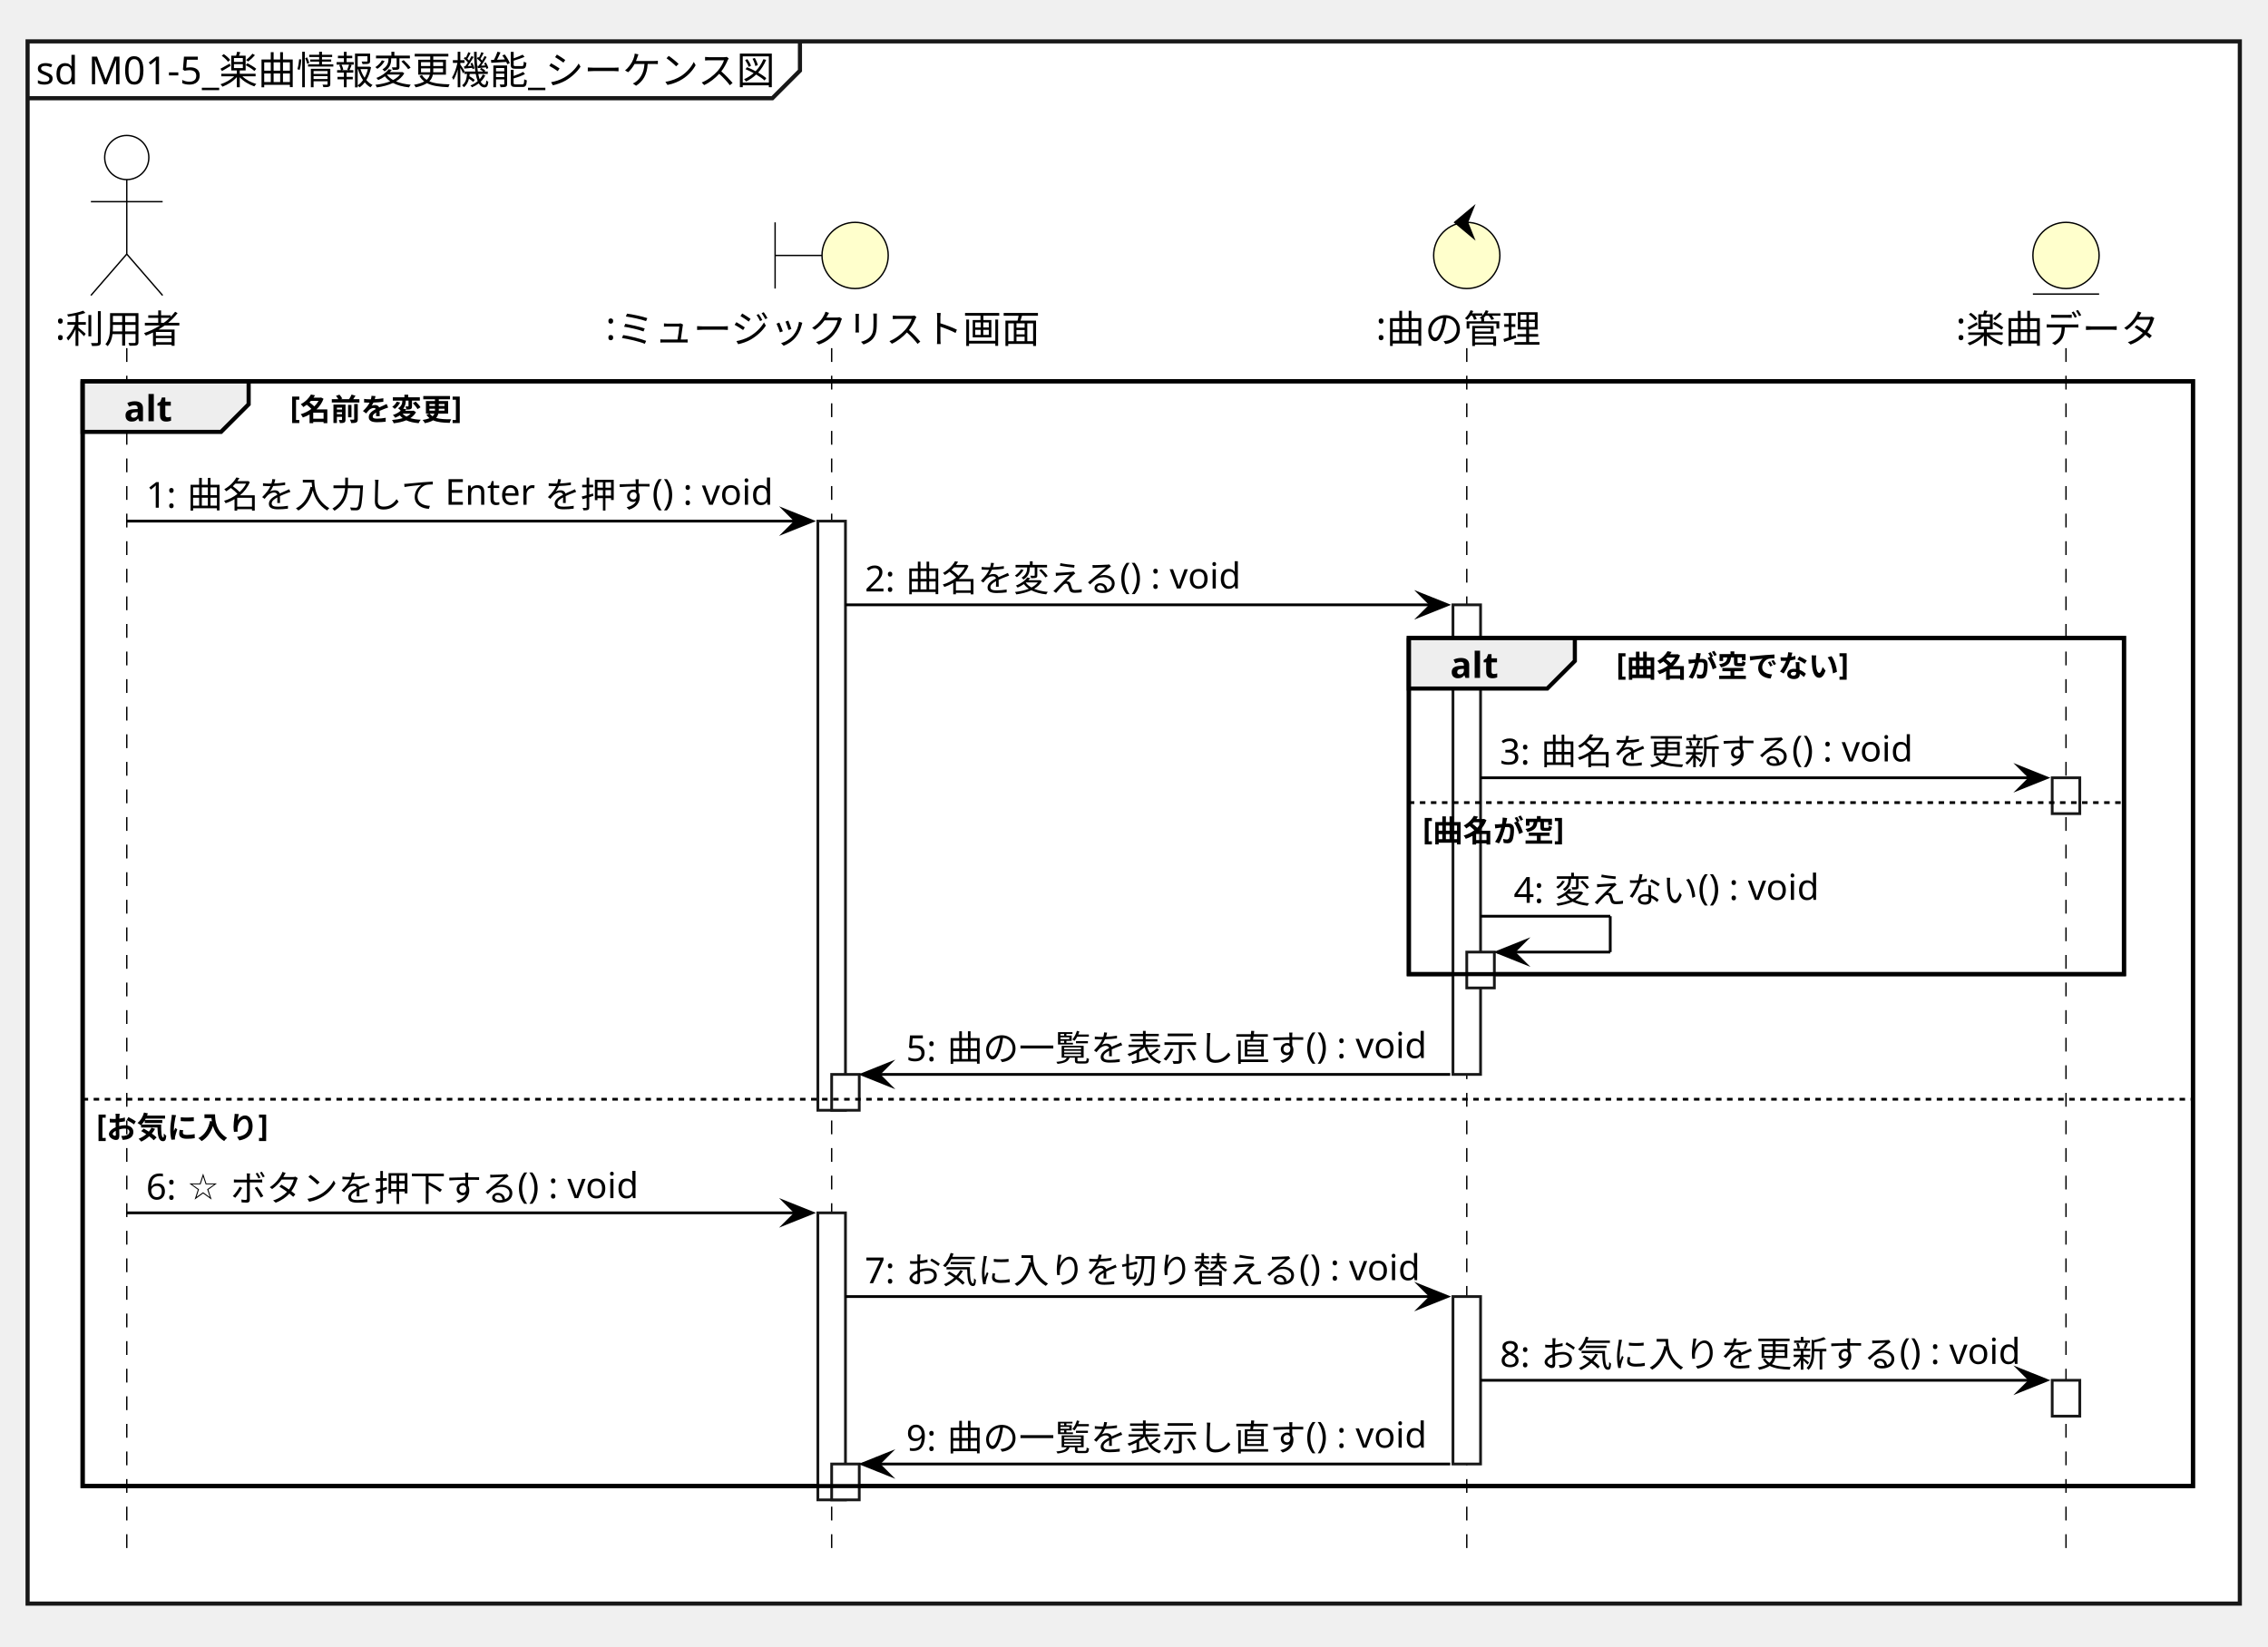
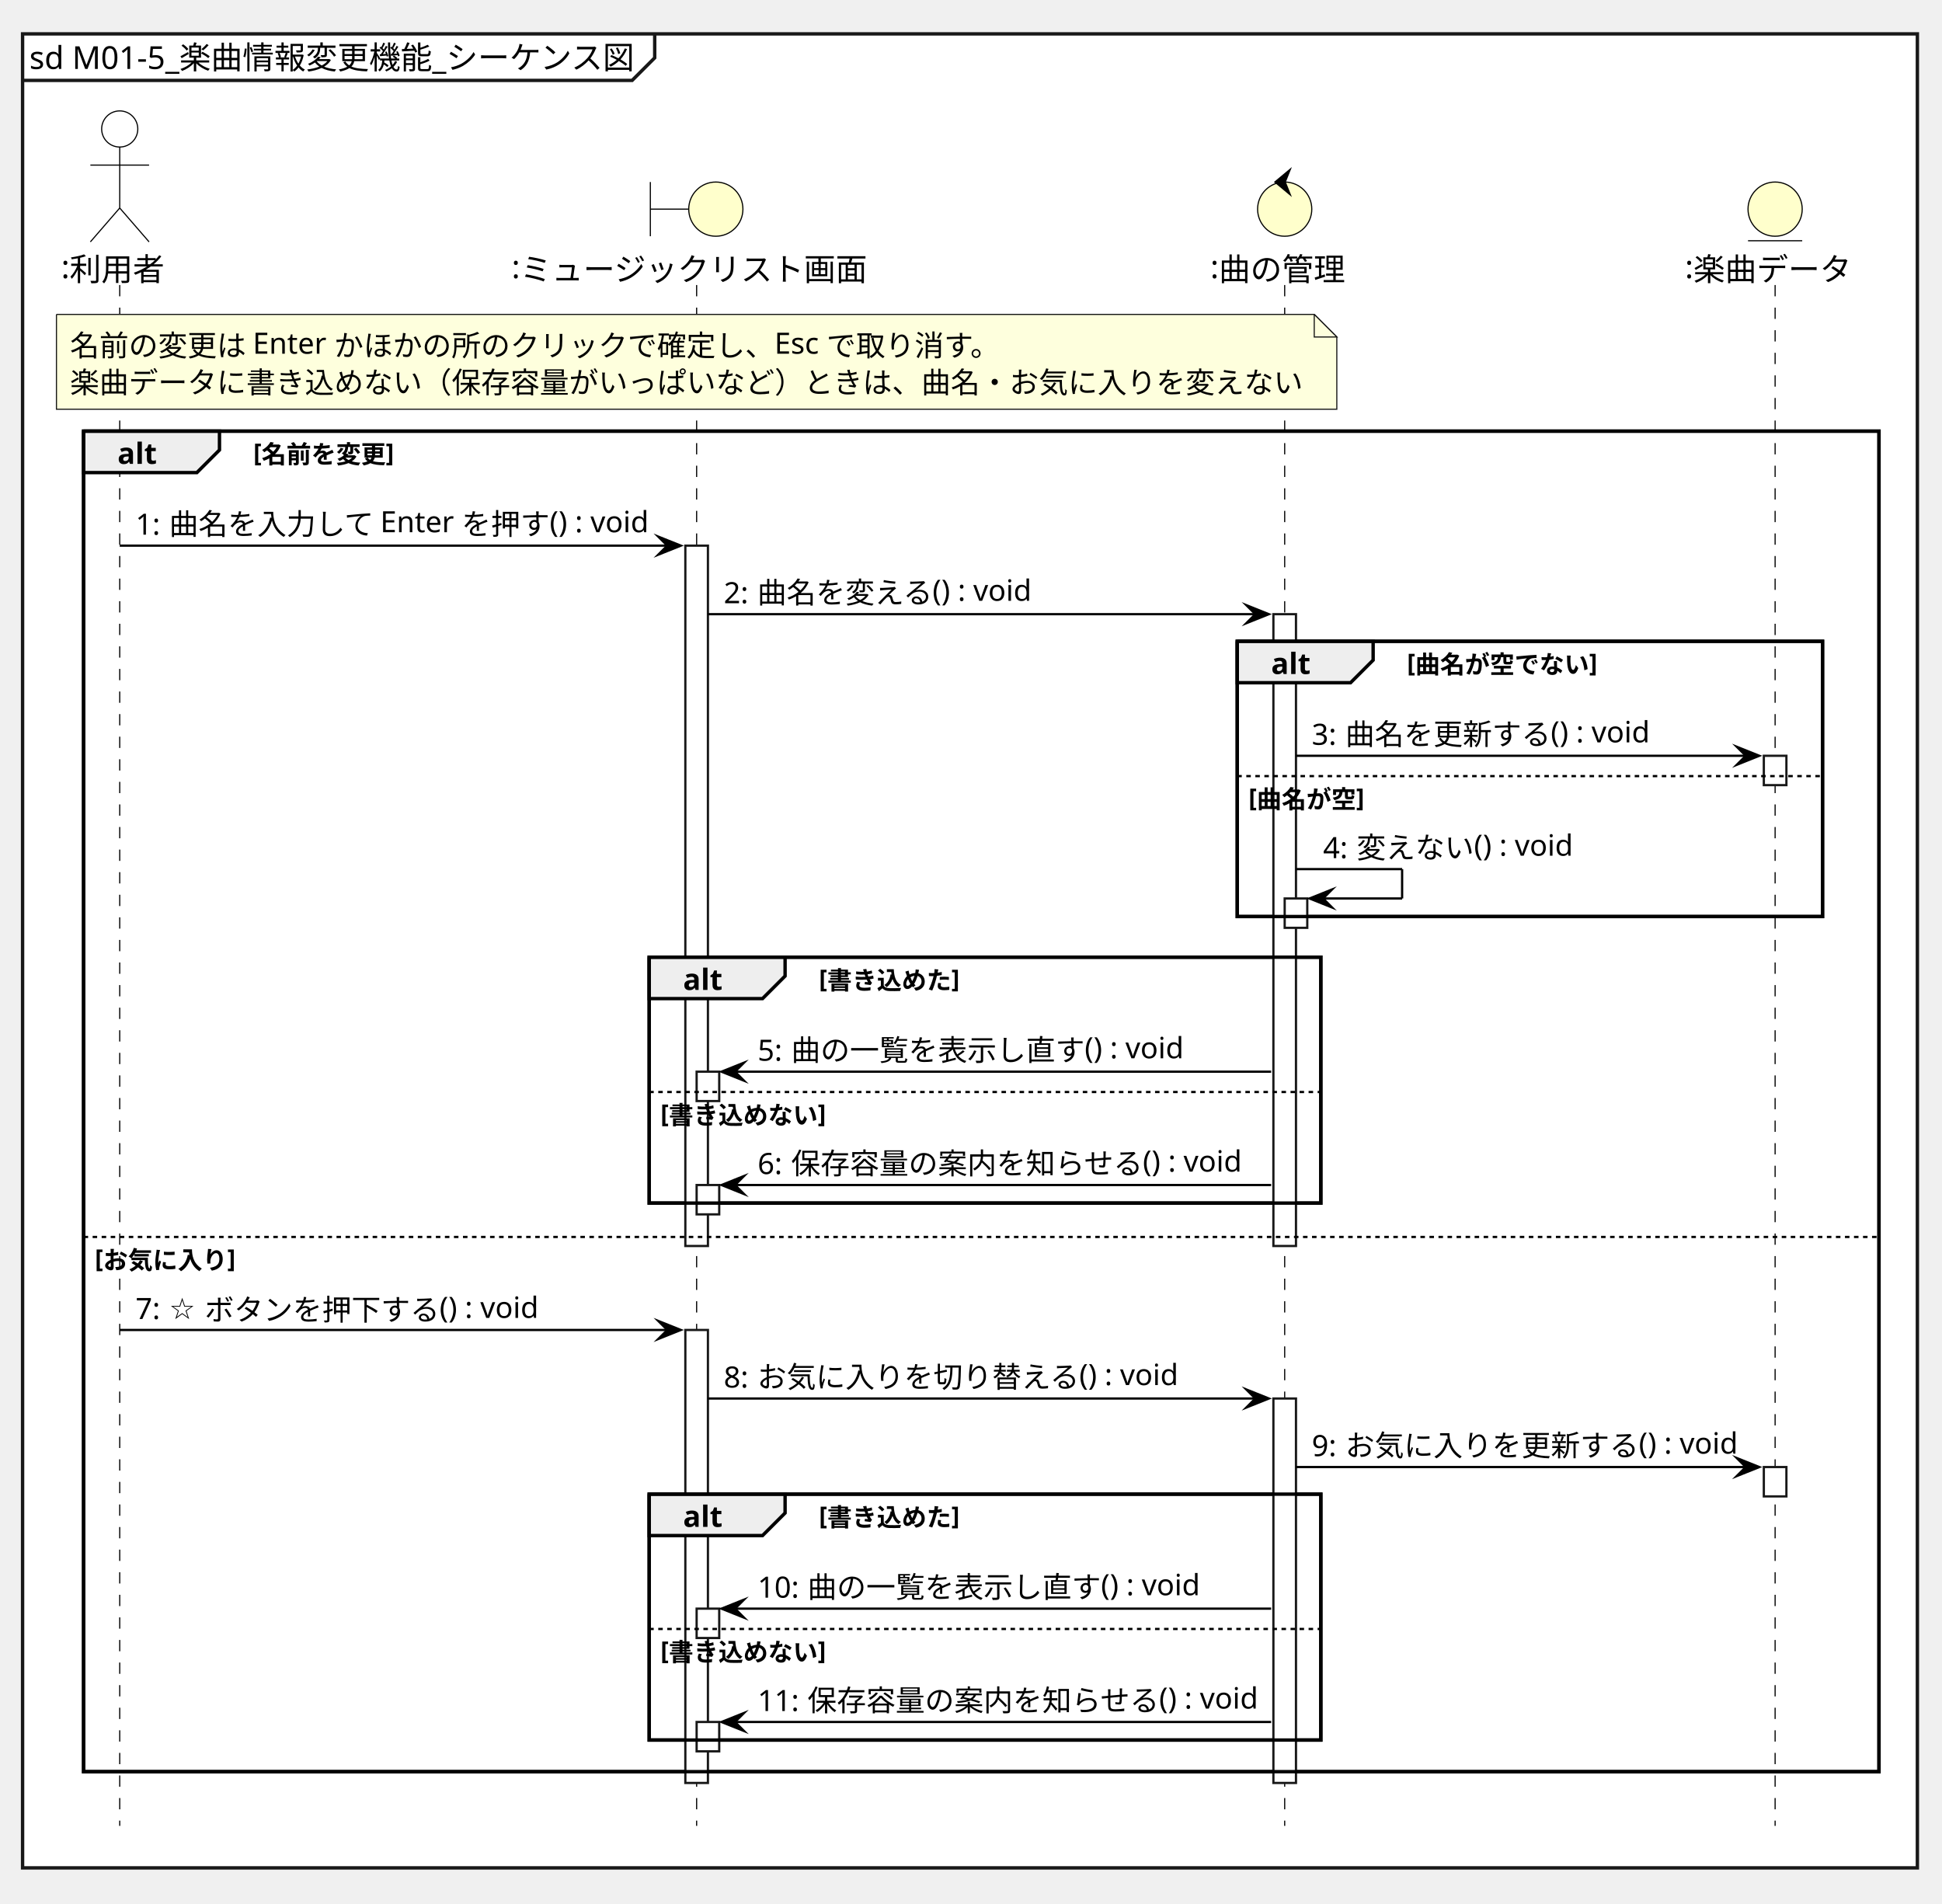
- <svg xmlns="http://www.w3.org/2000/svg" version="1.1" data-diagram-type="SEQUENCE" style="width:822px;height:597px;background:#FFFFFF;" width="822px" height="597px" viewBox="0 0 822 597" zoomAndPan="magnify" preserveAspectRatio="none" contentStyleType="text/css">
+ <svg xmlns="http://www.w3.org/2000/svg" version="1.1" data-diagram-type="SEQUENCE" style="width:860px;height:843px;background:#FFFFFF;" width="860px" height="843px" viewBox="0 0 860 843" zoomAndPan="magnify" preserveAspectRatio="none" contentStyleType="text/css">
  <defs />
  <g font-family="sans-serif" lengthAdjust="spacing">
-     <rect x="10" y="15" width="801.791" height="566.367" fill="#FFF" style="stroke:#181818;stroke-width:1.5;" />
+     <rect x="10" y="15" width="839.097" height="812.148" fill="#FFF" style="stroke:#181818;stroke-width:1.5;" />
    <path d="M289.931,15 L289.931,25.609 L279.931,35.609 L10,35.609" style="stroke:#181818;stroke-width:1.5;" fill="none" />
    <text x="13" y="30.533" fill="#000" font-size="14" textLength="269.931">sd M01-5_楽曲情報変更機能_シーケンス図</text>
-     <rect x="29.945" y="138.219" width="764.846" height="400.539" fill="none" style="stroke:#000;stroke-width:1.5;" />
-     <rect x="510.607" y="231.273" width="259.184" height="121.891" fill="none" style="stroke:#000;stroke-width:1.5;" />
+     <rect x="37.021" y="190.922" width="795.076" height="593.617" fill="none" style="stroke:#000;stroke-width:1.5;" />
+     <rect x="547.914" y="283.977" width="259.184" height="121.891" fill="none" style="stroke:#000;stroke-width:1.5;" />
+     <rect x="287.5" y="423.867" width="297.414" height="108.891" fill="none" style="stroke:#000;stroke-width:1.5;" />
+     <rect x="287.5" y="661.648" width="297.414" height="108.891" fill="none" style="stroke:#000;stroke-width:1.5;" />
    <g class="participant-lifeline" data-qualified-name="L1" data-entity-uid="part1" id="part1-lifeline" data-source-line="4">
      <g>
-         <rect x="42.445" y="126.219" width="8" height="436.539" fill="#000" fill-opacity="0" />
-         <line x1="45.945" y1="126.219" x2="45.945" y2="562.758" style="stroke:#000;stroke-width:0.5;stroke-dasharray:5,5;" />
+         <rect x="49.521" y="126.219" width="8" height="682.32" fill="#000" fill-opacity="0" />
+         <line x1="53.021" y1="126.219" x2="53.021" y2="808.539" style="stroke:#000;stroke-width:0.5;stroke-dasharray:5,5;" />
      </g>
    </g>
    <g class="participant-lifeline" data-qualified-name="L2" data-entity-uid="part2" id="part2-lifeline" data-source-line="5">
      <g>
-         <rect x="297.924" y="126.219" width="8" height="436.539" fill="#000" fill-opacity="0" />
-         <line x1="301.424" y1="126.219" x2="301.424" y2="562.758" style="stroke:#000;stroke-width:0.5;stroke-dasharray:5,5;" />
+         <rect x="305" y="126.219" width="8" height="682.32" fill="#000" fill-opacity="0" />
+         <line x1="308.5" y1="126.219" x2="308.5" y2="808.539" style="stroke:#000;stroke-width:0.5;stroke-dasharray:5,5;" />
      </g>
    </g>
    <g>
-       <rect x="296.424" y="188.922" width="10" height="213.594" fill="#FFF" style="stroke:#181818;stroke-width:1;" />
+       <rect x="303.5" y="241.625" width="10" height="310.133" fill="#FFF" style="stroke:#181818;stroke-width:1;" />
    </g>
    <g>
-       <rect x="296.424" y="439.703" width="10" height="104.055" fill="#FFF" style="stroke:#181818;stroke-width:1;" />
+       <rect x="303.5" y="588.945" width="10" height="200.594" fill="#FFF" style="stroke:#181818;stroke-width:1;" />
    </g>
    <g>
-       <rect x="301.424" y="389.516" width="10" height="13" fill="#FFF" style="stroke:#181818;stroke-width:1;" />
+       <rect x="308.5" y="474.57" width="10" height="13" fill="#FFF" style="stroke:#181818;stroke-width:1;" />
    </g>
    <g>
-       <rect x="301.424" y="530.758" width="10" height="13" fill="#FFF" style="stroke:#181818;stroke-width:1;" />
+       <rect x="308.5" y="524.758" width="10" height="13" fill="#FFF" style="stroke:#181818;stroke-width:1;" />
+     </g>
+     <g>
+       <rect x="308.5" y="712.352" width="10" height="13" fill="#FFF" style="stroke:#181818;stroke-width:1;" />
+     </g>
+     <g>
+       <rect x="308.5" y="762.539" width="10" height="13" fill="#FFF" style="stroke:#181818;stroke-width:1;" />
    </g>
    <g class="participant-lifeline" data-qualified-name="L3" data-entity-uid="part3" id="part3-lifeline" data-source-line="6">
      <g>
-         <rect x="528.107" y="126.219" width="8" height="436.539" fill="#000" fill-opacity="0" />
-         <line x1="531.607" y1="126.219" x2="531.607" y2="562.758" style="stroke:#000;stroke-width:0.5;stroke-dasharray:5,5;" />
+         <rect x="565.414" y="126.219" width="8" height="682.32" fill="#000" fill-opacity="0" />
+         <line x1="568.914" y1="126.219" x2="568.914" y2="808.539" style="stroke:#000;stroke-width:0.5;stroke-dasharray:5,5;" />
      </g>
    </g>
    <g>
-       <rect x="526.607" y="219.273" width="10" height="170.242" fill="#FFF" style="stroke:#181818;stroke-width:1;" />
+       <rect x="563.914" y="271.977" width="10" height="279.781" fill="#FFF" style="stroke:#181818;stroke-width:1;" />
    </g>
    <g>
-       <rect x="526.607" y="470.055" width="10" height="60.703" fill="#FFF" style="stroke:#181818;stroke-width:1;" />
+       <rect x="563.914" y="619.297" width="10" height="170.242" fill="#FFF" style="stroke:#181818;stroke-width:1;" />
    </g>
    <g>
-       <rect x="531.607" y="345.164" width="10" height="13" fill="#FFF" style="stroke:#181818;stroke-width:1;" />
+       <rect x="568.914" y="397.867" width="10" height="13" fill="#FFF" style="stroke:#181818;stroke-width:1;" />
    </g>
    <g class="participant-lifeline" data-qualified-name="L4" data-entity-uid="part4" id="part4-lifeline" data-source-line="7">
      <g>
-         <rect x="745.291" y="126.219" width="8" height="436.539" fill="#000" fill-opacity="0" />
-         <line x1="748.791" y1="126.219" x2="748.791" y2="562.758" style="stroke:#000;stroke-width:0.5;stroke-dasharray:5,5;" />
+         <rect x="782.597" y="126.219" width="8" height="682.32" fill="#000" fill-opacity="0" />
+         <line x1="786.097" y1="126.219" x2="786.097" y2="808.539" style="stroke:#000;stroke-width:0.5;stroke-dasharray:5,5;" />
      </g>
    </g>
    <g>
-       <rect x="743.791" y="281.977" width="10" height="13" fill="#FFF" style="stroke:#181818;stroke-width:1;" />
+       <rect x="781.097" y="334.68" width="10" height="13" fill="#FFF" style="stroke:#181818;stroke-width:1;" />
    </g>
    <g>
-       <rect x="743.791" y="500.406" width="10" height="13" fill="#FFF" style="stroke:#181818;stroke-width:1;" />
+       <rect x="781.097" y="649.648" width="10" height="13" fill="#FFF" style="stroke:#181818;stroke-width:1;" />
    </g>
    <g class="participant participant-head" data-qualified-name="L1" data-entity-uid="part1" id="part1-head" data-source-line="4">
-       <text x="20" y="123.143" fill="#000" font-size="14" textLength="45.89">:利用者</text>
-       <ellipse cx="45.945" cy="57.109" rx="8" ry="8" fill="#FFF" style="stroke:#000;stroke-width:0.5;" />
-       <path d="M45.945,65.109 L45.945,92.109 M32.945,73.109 L58.945,73.109 M45.945,92.109 L32.945,107.109 M45.945,92.109 L58.945,107.109" style="stroke:#000;stroke-width:0.5;" fill="none" />
+       <text x="27.076" y="123.143" fill="#000" font-size="14" textLength="45.89">:利用者</text>
+       <ellipse cx="53.021" cy="57.109" rx="8" ry="8" fill="#FFF" style="stroke:#000;stroke-width:0.5;" />
+       <path d="M53.021,65.109 L53.021,92.109 M40.021,73.109 L66.021,73.109 M53.021,92.109 L40.021,107.109 M53.021,92.109 L66.021,107.109" style="stroke:#000;stroke-width:0.5;" fill="none" />
    </g>
    <g class="participant participant-head" data-qualified-name="L2" data-entity-uid="part2" id="part2-head" data-source-line="5">
-       <text x="219.479" y="123.143" fill="#000" font-size="14" textLength="157.89">:ミュージックリスト画面</text>
-       <path d="M280.924,80.609 L280.924,104.609 M280.924,92.609 L297.924,92.609" style="stroke:#000;stroke-width:0.5;" fill="none" />
-       <ellipse cx="309.924" cy="92.609" rx="12" ry="12" fill="#FFC" style="stroke:#000;stroke-width:0.5;" />
+       <text x="226.555" y="123.143" fill="#000" font-size="14" textLength="157.89">:ミュージックリスト画面</text>
+       <path d="M288,80.609 L288,104.609 M288,92.609 L305,92.609" style="stroke:#000;stroke-width:0.5;" fill="none" />
+       <ellipse cx="317" cy="92.609" rx="12" ry="12" fill="#FFC" style="stroke:#000;stroke-width:0.5;" />
    </g>
    <g class="participant participant-head" data-qualified-name="L3" data-entity-uid="part3" id="part3-head" data-source-line="6">
-       <text x="498.663" y="123.143" fill="#000" font-size="14" textLength="59.89">:曲の管理</text>
-       <ellipse cx="531.607" cy="92.609" rx="12" ry="12" fill="#FFC" style="stroke:#000;stroke-width:0.5;" />
-       <polygon points="527.607,80.609,533.607,75.609,531.607,80.609,533.607,85.609,527.607,80.609" fill="#000" style="stroke:#000;stroke-width:1;stroke-linejoin:miter;stroke-miterlimit:10;" />
+       <text x="535.969" y="123.143" fill="#000" font-size="14" textLength="59.89">:曲の管理</text>
+       <ellipse cx="568.914" cy="92.609" rx="12" ry="12" fill="#FFC" style="stroke:#000;stroke-width:0.5;" />
+       <polygon points="564.914,80.609,570.914,75.609,568.914,80.609,570.914,85.609,564.914,80.609" fill="#000" style="stroke:#000;stroke-width:1;stroke-linejoin:miter;stroke-miterlimit:10;" />
    </g>
    <g class="participant participant-head" data-qualified-name="L4" data-entity-uid="part4" id="part4-head" data-source-line="7">
-       <text x="708.846" y="123.143" fill="#000" font-size="14" textLength="73.89">:楽曲データ</text>
-       <ellipse cx="748.791" cy="92.609" rx="12" ry="12" fill="#FFC" style="stroke:#000;stroke-width:0.5;" />
-       <line x1="736.791" y1="106.609" x2="760.791" y2="106.609" style="stroke:#000;stroke-width:0.5;" />
+       <text x="746.152" y="123.143" fill="#000" font-size="14" textLength="73.89">:楽曲データ</text>
+       <ellipse cx="786.097" cy="92.609" rx="12" ry="12" fill="#FFC" style="stroke:#000;stroke-width:0.5;" />
+       <line x1="774.097" y1="106.609" x2="798.097" y2="106.609" style="stroke:#000;stroke-width:0.5;" />
    </g>
-     <path d="M29.945,138.219 L90.116,138.219 L90.116,146.57 L80.116,156.57 L29.945,156.57 L29.945,138.219" style="stroke:#000;stroke-width:1.5;" fill="#EEE" />
-     <rect x="29.945" y="138.219" width="764.846" height="400.539" fill="none" style="stroke:#000;stroke-width:1.5;" />
-     <text x="44.945" y="152.714" fill="#000" font-size="13" textLength="15.171" font-weight="700">alt</text>
-     <text x="105.116" y="151.638" fill="#000" font-size="11" textLength="64.045" font-weight="700">[名前を変更]</text>
-     <g class="message" data-entity-1="part1" data-entity-2="part2" id="msg1" data-source-line="10">
-       <polygon points="284.424,184.922,294.424,188.922,284.424,192.922,288.424,188.922" fill="#000" style="stroke:#000;stroke-width:1;stroke-linejoin:miter;stroke-miterlimit:10;" />
-       <line x1="45.945" y1="188.922" x2="290.424" y2="188.922" style="stroke:#000;stroke-width:1;" />
-       <text x="52.945" y="184.065" fill="#000" font-size="13" textLength="10.842">1:</text>
-       <text x="67.787" y="184.065" fill="#000" font-size="13" textLength="211.637">曲名を入力して Enter を押す() : void</text>
+     <path d="M25,139.219 L25,181.219 L592,181.219 L592,149.219 L582,139.219 L25,139.219" style="stroke:#181818;stroke-width:0.5;" fill="#FEFFDD" />
+     <path d="M582,139.219 L582,149.219 L592,149.219 L582,139.219" style="stroke:#181818;stroke-width:0.5;" fill="#FEFFDD" />
+     <text x="31" y="157.714" fill="#000" font-size="13" textLength="414.578">名前の変更は Enter かほかの所のクリックで確定し、Esc で取り消す。</text>
+     <text x="31" y="174.065" fill="#000" font-size="13" textLength="546">楽曲データに書き込めない（保存容量がいっぱいなど）ときは、曲名・お気に入りを変えない</text>
+     <path d="M37.021,190.922 L97.192,190.922 L97.192,199.273 L87.192,209.273 L37.021,209.273 L37.021,190.922" style="stroke:#000;stroke-width:1.5;" fill="#EEE" />
+     <rect x="37.021" y="190.922" width="795.076" height="593.617" fill="none" style="stroke:#000;stroke-width:1.5;" />
+     <text x="52.021" y="205.417" fill="#000" font-size="13" textLength="15.171" font-weight="700">alt</text>
+     <text x="112.192" y="204.341" fill="#000" font-size="11" textLength="64.045" font-weight="700">[名前を変更]</text>
+     <g class="message" data-entity-1="part1" data-entity-2="part2" id="msg1" data-source-line="12">
+       <polygon points="291.5,237.625,301.5,241.625,291.5,245.625,295.5,241.625" fill="#000" style="stroke:#000;stroke-width:1;stroke-linejoin:miter;stroke-miterlimit:10;" />
+       <line x1="53.021" y1="241.625" x2="297.5" y2="241.625" style="stroke:#000;stroke-width:1;" />
+       <text x="60.021" y="236.769" fill="#000" font-size="13" textLength="10.842">1:</text>
+       <text x="74.863" y="236.769" fill="#000" font-size="13" textLength="211.637">曲名を入力して Enter を押す() : void</text>
    </g>
-     <g class="message" data-entity-1="part2" data-entity-2="part3" id="msg2" data-source-line="12">
-       <polygon points="514.607,215.273,524.607,219.273,514.607,223.273,518.607,219.273" fill="#000" style="stroke:#000;stroke-width:1;stroke-linejoin:miter;stroke-miterlimit:10;" />
-       <line x1="306.424" y1="219.273" x2="520.607" y2="219.273" style="stroke:#000;stroke-width:1;" />
-       <text x="313.424" y="214.417" fill="#000" font-size="13" textLength="10.842">2:</text>
-       <text x="328.266" y="214.417" fill="#000" font-size="13" textLength="121.342">曲名を変える() : void</text>
+     <g class="message" data-entity-1="part2" data-entity-2="part3" id="msg2" data-source-line="14">
+       <polygon points="551.914,267.977,561.914,271.977,551.914,275.977,555.914,271.977" fill="#000" style="stroke:#000;stroke-width:1;stroke-linejoin:miter;stroke-miterlimit:10;" />
+       <line x1="313.5" y1="271.977" x2="557.914" y2="271.977" style="stroke:#000;stroke-width:1;" />
+       <text x="320.5" y="267.12" fill="#000" font-size="13" textLength="10.842">2:</text>
+       <text x="335.342" y="267.12" fill="#000" font-size="13" textLength="121.342">曲名を変える() : void</text>
    </g>
-     <path d="M510.607,231.273 L570.778,231.273 L570.778,239.625 L560.778,249.625 L510.607,249.625 L510.607,231.273" style="stroke:#000;stroke-width:1.5;" fill="#EEE" />
-     <rect x="510.607" y="231.273" width="259.184" height="121.891" fill="none" style="stroke:#000;stroke-width:1.5;" />
-     <text x="525.607" y="245.769" fill="#000" font-size="13" textLength="15.171" font-weight="700">alt</text>
-     <text x="585.778" y="244.692" fill="#000" font-size="11" textLength="86.732" font-weight="700">[曲名が空でない]</text>
-     <g class="message" data-entity-1="part3" data-entity-2="part4" id="msg3" data-source-line="15">
-       <polygon points="731.791,277.977,741.791,281.977,731.791,285.977,735.791,281.977" fill="#000" style="stroke:#000;stroke-width:1;stroke-linejoin:miter;stroke-miterlimit:10;" />
-       <line x1="536.607" y1="281.977" x2="737.791" y2="281.977" style="stroke:#000;stroke-width:1;" />
-       <text x="543.607" y="277.12" fill="#000" font-size="13" textLength="10.842">3:</text>
-       <text x="558.449" y="277.12" fill="#000" font-size="13" textLength="134.342">曲名を更新する() : void</text>
+     <path d="M547.914,283.977 L608.084,283.977 L608.084,292.328 L598.084,302.328 L547.914,302.328 L547.914,283.977" style="stroke:#000;stroke-width:1.5;" fill="#EEE" />
+     <rect x="547.914" y="283.977" width="259.184" height="121.891" fill="none" style="stroke:#000;stroke-width:1.5;" />
+     <text x="562.914" y="298.472" fill="#000" font-size="13" textLength="15.171" font-weight="700">alt</text>
+     <text x="623.084" y="297.396" fill="#000" font-size="11" textLength="86.732" font-weight="700">[曲名が空でない]</text>
+     <g class="message" data-entity-1="part3" data-entity-2="part4" id="msg3" data-source-line="17">
+       <polygon points="769.097,330.68,779.097,334.68,769.097,338.68,773.097,334.68" fill="#000" style="stroke:#000;stroke-width:1;stroke-linejoin:miter;stroke-miterlimit:10;" />
+       <line x1="573.914" y1="334.68" x2="775.097" y2="334.68" style="stroke:#000;stroke-width:1;" />
+       <text x="580.914" y="329.823" fill="#000" font-size="13" textLength="10.842">3:</text>
+       <text x="595.755" y="329.823" fill="#000" font-size="13" textLength="134.342">曲名を更新する() : void</text>
    </g>
-     <line x1="510.607" y1="290.977" x2="769.791" y2="290.977" style="stroke:#000;stroke-width:1;stroke-dasharray:2,2;" />
-     <text x="515.607" y="304.396" fill="#000" font-size="11" textLength="52.701" font-weight="700">[曲名が空]</text>
-     <g class="message" data-entity-1="part3" data-entity-2="part3" id="msg4" data-source-line="19">
-       <line x1="536.607" y1="332.164" x2="583.607" y2="332.164" style="stroke:#000;stroke-width:1;" />
-       <line x1="583.607" y1="332.164" x2="583.607" y2="345.164" style="stroke:#000;stroke-width:1;" />
-       <line x1="542.607" y1="345.164" x2="583.607" y2="345.164" style="stroke:#000;stroke-width:1;" />
-       <polygon points="552.607,341.164,542.607,345.164,552.607,349.164,548.607,345.164" fill="#000" style="stroke:#000;stroke-width:1;stroke-linejoin:miter;stroke-miterlimit:10;" />
-       <text x="548.607" y="327.308" fill="#000" font-size="13" textLength="10.842">4:</text>
-       <text x="563.449" y="327.308" fill="#000" font-size="13" textLength="95.342">変えない() : void</text>
+     <line x1="547.914" y1="343.68" x2="807.097" y2="343.68" style="stroke:#000;stroke-width:1;stroke-dasharray:2,2;" />
+     <text x="552.914" y="357.099" fill="#000" font-size="11" textLength="52.701" font-weight="700">[曲名が空]</text>
+     <g class="message" data-entity-1="part3" data-entity-2="part3" id="msg4" data-source-line="21">
+       <line x1="573.914" y1="384.867" x2="620.914" y2="384.867" style="stroke:#000;stroke-width:1;" />
+       <line x1="620.914" y1="384.867" x2="620.914" y2="397.867" style="stroke:#000;stroke-width:1;" />
+       <line x1="579.914" y1="397.867" x2="620.914" y2="397.867" style="stroke:#000;stroke-width:1;" />
+       <polygon points="589.914,393.867,579.914,397.867,589.914,401.867,585.914,397.867" fill="#000" style="stroke:#000;stroke-width:1;stroke-linejoin:miter;stroke-miterlimit:10;" />
+       <text x="585.914" y="380.011" fill="#000" font-size="13" textLength="10.842">4:</text>
+       <text x="600.755" y="380.011" fill="#000" font-size="13" textLength="95.342">変えない() : void</text>
    </g>
-     <g class="message" data-entity-1="part3" data-entity-2="part2" id="msg5" data-source-line="23">
-       <polygon points="322.424,385.516,312.424,389.516,322.424,393.516,318.424,389.516" fill="#000" style="stroke:#000;stroke-width:1;stroke-linejoin:miter;stroke-miterlimit:10;" />
-       <line x1="316.424" y1="389.516" x2="525.607" y2="389.516" style="stroke:#000;stroke-width:1;" />
-       <text x="328.424" y="384.659" fill="#000" font-size="13" textLength="10.842">5:</text>
-       <text x="343.266" y="384.659" fill="#000" font-size="13" textLength="173.342">曲の一覧を表示し直す() : void</text>
+     <path d="M287.5,423.867 L347.671,423.867 L347.671,432.219 L337.671,442.219 L287.5,442.219 L287.5,423.867" style="stroke:#000;stroke-width:1.5;" fill="#EEE" />
+     <rect x="287.5" y="423.867" width="297.414" height="108.891" fill="none" style="stroke:#000;stroke-width:1.5;" />
+     <text x="302.5" y="438.362" fill="#000" font-size="13" textLength="15.171" font-weight="700">alt</text>
+     <text x="362.671" y="437.286" fill="#000" font-size="11" textLength="64.045" font-weight="700">[書き込めた]</text>
+     <g class="message" data-entity-1="part3" data-entity-2="part2" id="msg5" data-source-line="26">
+       <polygon points="329.5,470.57,319.5,474.57,329.5,478.57,325.5,474.57" fill="#000" style="stroke:#000;stroke-width:1;stroke-linejoin:miter;stroke-miterlimit:10;" />
+       <line x1="323.5" y1="474.57" x2="562.914" y2="474.57" style="stroke:#000;stroke-width:1;" />
+       <text x="335.5" y="469.714" fill="#000" font-size="13" textLength="10.842">5:</text>
+       <text x="350.342" y="469.714" fill="#000" font-size="13" textLength="173.342">曲の一覧を表示し直す() : void</text>
    </g>
-     <line x1="29.945" y1="398.516" x2="794.791" y2="398.516" style="stroke:#000;stroke-width:1;stroke-dasharray:2,2;" />
-     <text x="34.945" y="411.935" fill="#000" font-size="11" textLength="64.045" font-weight="700">[お気に入り]</text>
-     <g class="message" data-entity-1="part1" data-entity-2="part2" id="msg6" data-source-line="29">
-       <polygon points="284.424,435.703,294.424,439.703,284.424,443.703,288.424,439.703" fill="#000" style="stroke:#000;stroke-width:1;stroke-linejoin:miter;stroke-miterlimit:10;" />
-       <line x1="45.945" y1="439.703" x2="290.424" y2="439.703" style="stroke:#000;stroke-width:1;" />
-       <text x="52.945" y="434.847" fill="#000" font-size="13" textLength="10.842">6:</text>
-       <text x="67.787" y="434.847" fill="#000" font-size="13" textLength="163.954">☆ ボタンを押下する() : void</text>
+     <line x1="287.5" y1="483.57" x2="584.914" y2="483.57" style="stroke:#000;stroke-width:1;stroke-dasharray:2,2;" />
+     <text x="292.5" y="496.989" fill="#000" font-size="11" textLength="75.389" font-weight="700">[書き込めない]</text>
+     <g class="message" data-entity-1="part3" data-entity-2="part2" id="msg6" data-source-line="30">
+       <polygon points="329.5,520.758,319.5,524.758,329.5,528.758,325.5,524.758" fill="#000" style="stroke:#000;stroke-width:1;stroke-linejoin:miter;stroke-miterlimit:10;" />
+       <line x1="323.5" y1="524.758" x2="562.914" y2="524.758" style="stroke:#000;stroke-width:1;" />
+       <text x="335.5" y="519.901" fill="#000" font-size="13" textLength="10.842">6:</text>
+       <text x="350.342" y="519.901" fill="#000" font-size="13" textLength="199.342">保存容量の案内を知らせる() : void</text>
    </g>
-     <g class="message" data-entity-1="part2" data-entity-2="part3" id="msg7" data-source-line="31">
-       <polygon points="514.607,466.055,524.607,470.055,514.607,474.055,518.607,470.055" fill="#000" style="stroke:#000;stroke-width:1;stroke-linejoin:miter;stroke-miterlimit:10;" />
-       <line x1="306.424" y1="470.055" x2="520.607" y2="470.055" style="stroke:#000;stroke-width:1;" />
-       <text x="313.424" y="465.198" fill="#000" font-size="13" textLength="10.842">7:</text>
-       <text x="328.266" y="465.198" fill="#000" font-size="13" textLength="186.342">お気に入りを切り替える() : void</text>
+     <line x1="37.021" y1="547.758" x2="832.097" y2="547.758" style="stroke:#000;stroke-width:1;stroke-dasharray:2,2;" />
+     <text x="42.021" y="561.177" fill="#000" font-size="11" textLength="64.045" font-weight="700">[お気に入り]</text>
+     <g class="message" data-entity-1="part1" data-entity-2="part2" id="msg7" data-source-line="37">
+       <polygon points="291.5,584.945,301.5,588.945,291.5,592.945,295.5,588.945" fill="#000" style="stroke:#000;stroke-width:1;stroke-linejoin:miter;stroke-miterlimit:10;" />
+       <line x1="53.021" y1="588.945" x2="297.5" y2="588.945" style="stroke:#000;stroke-width:1;" />
+       <text x="60.021" y="584.089" fill="#000" font-size="13" textLength="10.842">7:</text>
+       <text x="74.863" y="584.089" fill="#000" font-size="13" textLength="163.954">☆ ボタンを押下する() : void</text>
    </g>
-     <g class="message" data-entity-1="part3" data-entity-2="part4" id="msg8" data-source-line="33">
-       <polygon points="731.791,496.406,741.791,500.406,731.791,504.406,735.791,500.406" fill="#000" style="stroke:#000;stroke-width:1;stroke-linejoin:miter;stroke-miterlimit:10;" />
-       <line x1="536.607" y1="500.406" x2="737.791" y2="500.406" style="stroke:#000;stroke-width:1;" />
-       <text x="543.607" y="495.55" fill="#000" font-size="13" textLength="10.842">8:</text>
-       <text x="558.449" y="495.55" fill="#000" font-size="13" textLength="173.342">お気に入りを更新する() : void</text>
+     <g class="message" data-entity-1="part2" data-entity-2="part3" id="msg8" data-source-line="39">
+       <polygon points="551.914,615.297,561.914,619.297,551.914,623.297,555.914,619.297" fill="#000" style="stroke:#000;stroke-width:1;stroke-linejoin:miter;stroke-miterlimit:10;" />
+       <line x1="313.5" y1="619.297" x2="557.914" y2="619.297" style="stroke:#000;stroke-width:1;" />
+       <text x="320.5" y="614.44" fill="#000" font-size="13" textLength="10.842">8:</text>
+       <text x="335.342" y="614.44" fill="#000" font-size="13" textLength="186.342">お気に入りを切り替える() : void</text>
    </g>
-     <g class="message" data-entity-1="part3" data-entity-2="part2" id="msg9" data-source-line="36">
-       <polygon points="322.424,526.758,312.424,530.758,322.424,534.758,318.424,530.758" fill="#000" style="stroke:#000;stroke-width:1;stroke-linejoin:miter;stroke-miterlimit:10;" />
-       <line x1="316.424" y1="530.758" x2="525.607" y2="530.758" style="stroke:#000;stroke-width:1;" />
-       <text x="328.424" y="525.901" fill="#000" font-size="13" textLength="10.842">9:</text>
-       <text x="343.266" y="525.901" fill="#000" font-size="13" textLength="173.342">曲の一覧を表示し直す() : void</text>
+     <g class="message" data-entity-1="part3" data-entity-2="part4" id="msg9" data-source-line="41">
+       <polygon points="769.097,645.648,779.097,649.648,769.097,653.648,773.097,649.648" fill="#000" style="stroke:#000;stroke-width:1;stroke-linejoin:miter;stroke-miterlimit:10;" />
+       <line x1="573.914" y1="649.648" x2="775.097" y2="649.648" style="stroke:#000;stroke-width:1;" />
+       <text x="580.914" y="644.792" fill="#000" font-size="13" textLength="10.842">9:</text>
+       <text x="595.755" y="644.792" fill="#000" font-size="13" textLength="173.342">お気に入りを更新する() : void</text>
+     </g>
+     <path d="M287.5,661.648 L347.671,661.648 L347.671,670 L337.671,680 L287.5,680 L287.5,661.648" style="stroke:#000;stroke-width:1.5;" fill="#EEE" />
+     <rect x="287.5" y="661.648" width="297.414" height="108.891" fill="none" style="stroke:#000;stroke-width:1.5;" />
+     <text x="302.5" y="676.144" fill="#000" font-size="13" textLength="15.171" font-weight="700">alt</text>
+     <text x="362.671" y="675.067" fill="#000" font-size="11" textLength="64.045" font-weight="700">[書き込めた]</text>
+     <g class="message" data-entity-1="part3" data-entity-2="part2" id="msg10" data-source-line="45">
+       <polygon points="329.5,708.352,319.5,712.352,329.5,716.352,325.5,712.352" fill="#000" style="stroke:#000;stroke-width:1;stroke-linejoin:miter;stroke-miterlimit:10;" />
+       <line x1="323.5" y1="712.352" x2="562.914" y2="712.352" style="stroke:#000;stroke-width:1;" />
+       <text x="335.5" y="707.495" fill="#000" font-size="13" textLength="18.072">10:</text>
+       <text x="357.572" y="707.495" fill="#000" font-size="13" textLength="173.342">曲の一覧を表示し直す() : void</text>
+     </g>
+     <line x1="287.5" y1="721.352" x2="584.914" y2="721.352" style="stroke:#000;stroke-width:1;stroke-dasharray:2,2;" />
+     <text x="292.5" y="734.771" fill="#000" font-size="11" textLength="75.389" font-weight="700">[書き込めない]</text>
+     <g class="message" data-entity-1="part3" data-entity-2="part2" id="msg11" data-source-line="49">
+       <polygon points="329.5,758.539,319.5,762.539,329.5,766.539,325.5,762.539" fill="#000" style="stroke:#000;stroke-width:1;stroke-linejoin:miter;stroke-miterlimit:10;" />
+       <line x1="323.5" y1="762.539" x2="562.914" y2="762.539" style="stroke:#000;stroke-width:1;" />
+       <text x="335.5" y="757.683" fill="#000" font-size="13" textLength="18.072">11:</text>
+       <text x="357.572" y="757.683" fill="#000" font-size="13" textLength="199.342">保存容量の案内を知らせる() : void</text>
    </g>
  </g>
</svg>
